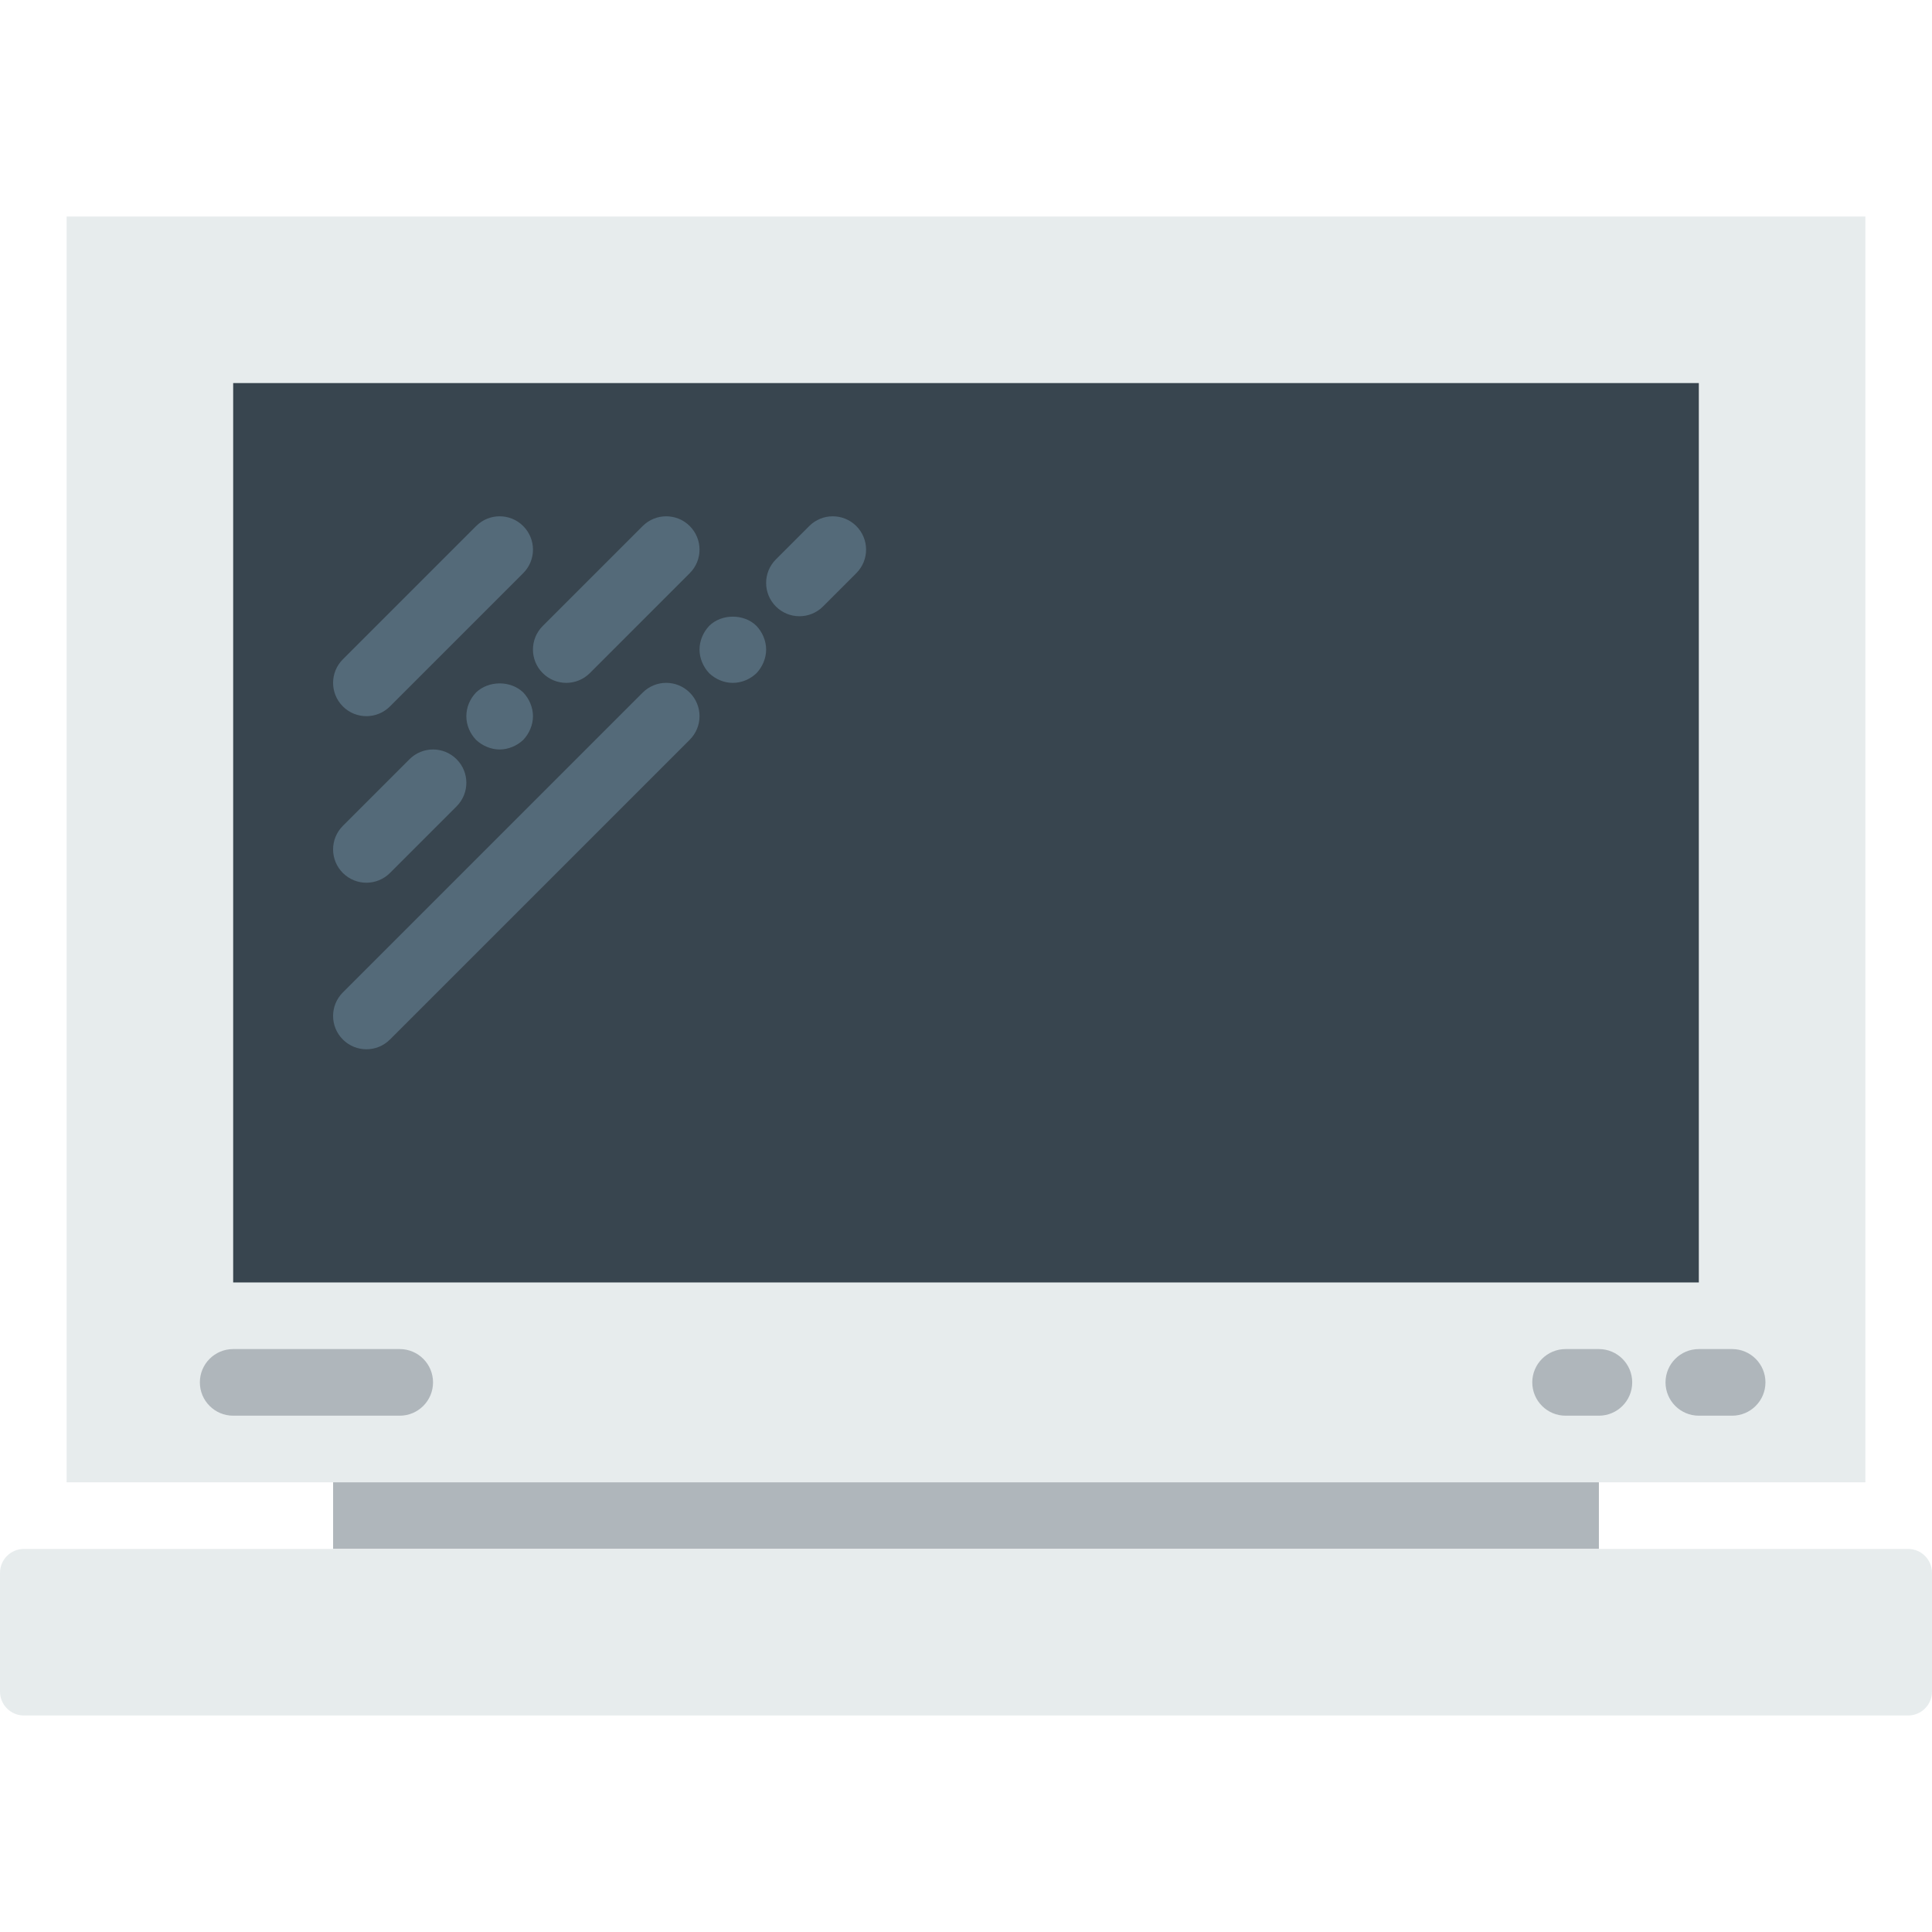
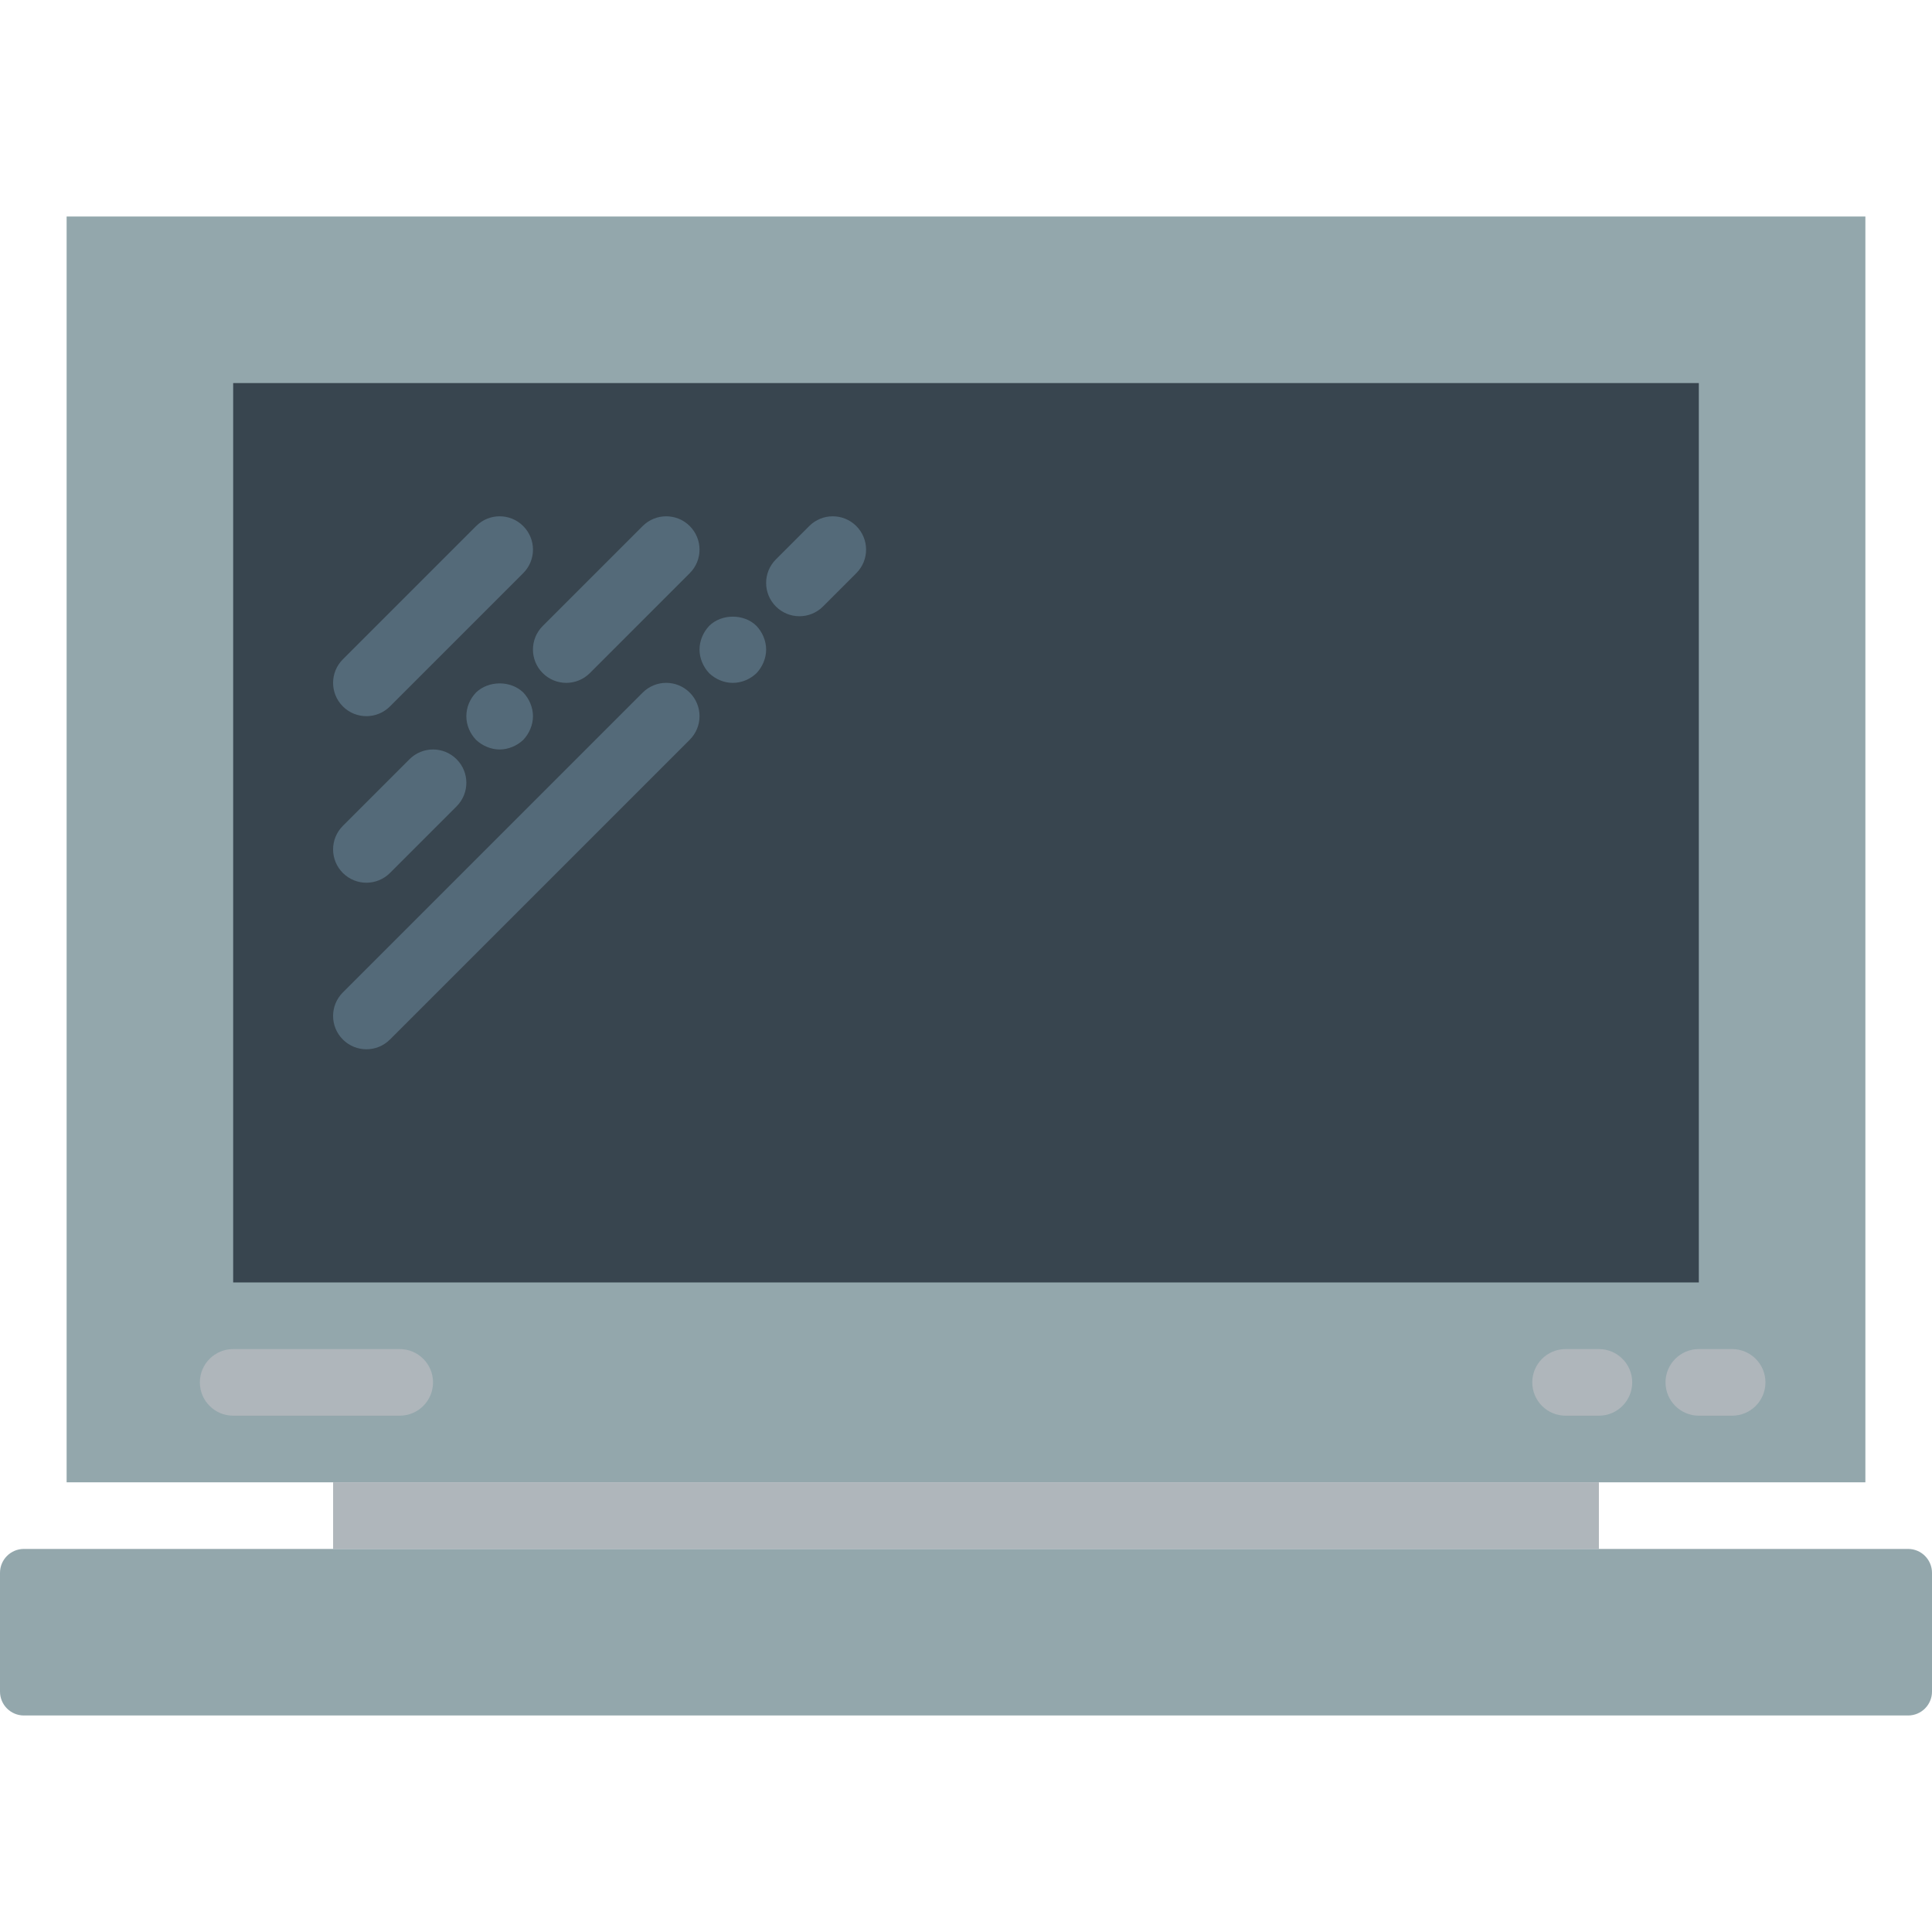
<svg xmlns="http://www.w3.org/2000/svg" version="1.1" id="Capa_1" x="0px" y="0px" viewBox="0 0 58 58" style="enable-background:new 0 0 58 58;" xml:space="preserve">
  <defs id="defs65" />
-   <rect x="2" y="6.5" style="fill:#E7ECED;" width="54" height="38" id="rect3" />
+   <rect x="2" y="6.5" style="fill:#93a7ac" width="54" height="38" id="rect3" />
  <rect x="10" y="44.5" style="fill:#AFB6BB;" width="38" height="2" id="rect5" />
-   <path style="fill:#E7ECED;" d="M57.282,51.5H0.718C0.321,51.5,0,51.179,0,50.782v-3.564C0,46.821,0.321,46.5,0.718,46.5h56.564  c0.396,0,0.718,0.321,0.718,0.718v3.564C58,51.179,57.679,51.5,57.282,51.5z" id="path7" />
+   <path style="fill:#93a7ac" d="M57.282,51.5H0.718C0.321,51.5,0,51.179,0,50.782v-3.564C0,46.821,0.321,46.5,0.718,46.5h56.564  c0.396,0,0.718,0.321,0.718,0.718v3.564C58,51.179,57.679,51.5,57.282,51.5z" id="path7" />
  <path style="fill:#AFB6BB;" d="M12,42.5H7c-0.552,0-1-0.448-1-1s0.448-1,1-1h5c0.552,0,1,0.448,1,1S12.552,42.5,12,42.5z" id="path9" />
  <path style="fill:#AFB6BB;" d="M52,42.5h-1c-0.552,0-1-0.448-1-1s0.448-1,1-1h1c0.552,0,1,0.448,1,1S52.552,42.5,52,42.5z" id="path11" />
  <path style="fill:#AFB6BB;" d="M48,42.5h-1c-0.552,0-1-0.448-1-1s0.448-1,1-1h1c0.552,0,1,0.448,1,1S48.552,42.5,48,42.5z" id="path13" />
  <rect x="7" y="11.5" style="fill:#38454F;" width="44" height="27" id="rect15" />
  <g id="g17">
    <path style="fill:#546A79;" d="M11,21.5c0.256,0,0.512-0.098,0.707-0.293l4-4c0.391-0.391,0.391-1.023,0-1.414   s-1.023-0.391-1.414,0l-4,4c-0.391,0.391-0.391,1.023,0,1.414C10.488,21.402,10.744,21.5,11,21.5z" id="path19" />
    <path style="fill:#546A79;" d="M11,26.5c0.256,0,0.512-0.098,0.707-0.293l2-2c0.391-0.391,0.391-1.023,0-1.414   s-1.023-0.391-1.414,0l-2,2c-0.391,0.391-0.391,1.023,0,1.414C10.488,26.402,10.744,26.5,11,26.5z" id="path21" />
    <path style="fill:#546A79;" d="M14.29,20.79C14.11,20.98,14,21.23,14,21.5s0.11,0.52,0.29,0.71c0.19,0.18,0.45,0.29,0.71,0.29   c0.26,0,0.52-0.11,0.71-0.29C15.89,22.02,16,21.76,16,21.5c0-0.26-0.11-0.52-0.29-0.71C15.33,20.42,14.66,20.43,14.29,20.79z" id="path23" />
    <path style="fill:#546A79;" d="M16.293,20.207C16.488,20.402,16.744,20.5,17,20.5s0.512-0.098,0.707-0.293l3-3   c0.391-0.391,0.391-1.023,0-1.414s-1.023-0.391-1.414,0l-3,3C15.902,19.184,15.902,19.816,16.293,20.207z" id="path25" />
    <path style="fill:#546A79;" d="M19.293,20.793l-9,9c-0.391,0.391-0.391,1.023,0,1.414C10.488,31.402,10.744,31.5,11,31.5   s0.512-0.098,0.707-0.293l9-9c0.391-0.391,0.391-1.023,0-1.414S19.684,20.402,19.293,20.793z" id="path27" />
    <path style="fill:#546A79;" d="M21.29,18.79C21.11,18.98,21,19.24,21,19.5c0,0.26,0.11,0.52,0.29,0.71   c0.19,0.18,0.44,0.29,0.71,0.29s0.52-0.11,0.71-0.29C22.89,20.02,23,19.76,23,19.5c0-0.26-0.11-0.52-0.29-0.71   C22.34,18.42,21.66,18.42,21.29,18.79z" id="path29" />
    <path style="fill:#546A79;" d="M25.707,15.793c-0.391-0.391-1.023-0.391-1.414,0l-1,1c-0.391,0.391-0.391,1.023,0,1.414   C23.488,18.402,23.744,18.5,24,18.5s0.512-0.098,0.707-0.293l1-1C26.098,16.816,26.098,16.184,25.707,15.793z" id="path31" />
  </g>
  <g id="g33" />
  <g id="g35" />
  <g id="g37" />
  <g id="g39" />
  <g id="g41" />
  <g id="g43" />
  <g id="g45" />
  <g id="g47" />
  <g id="g49" />
  <g id="g51" />
  <g id="g53" />
  <g id="g55" />
  <g id="g57" />
  <g id="g59" />
  <g id="g61" />
</svg>
